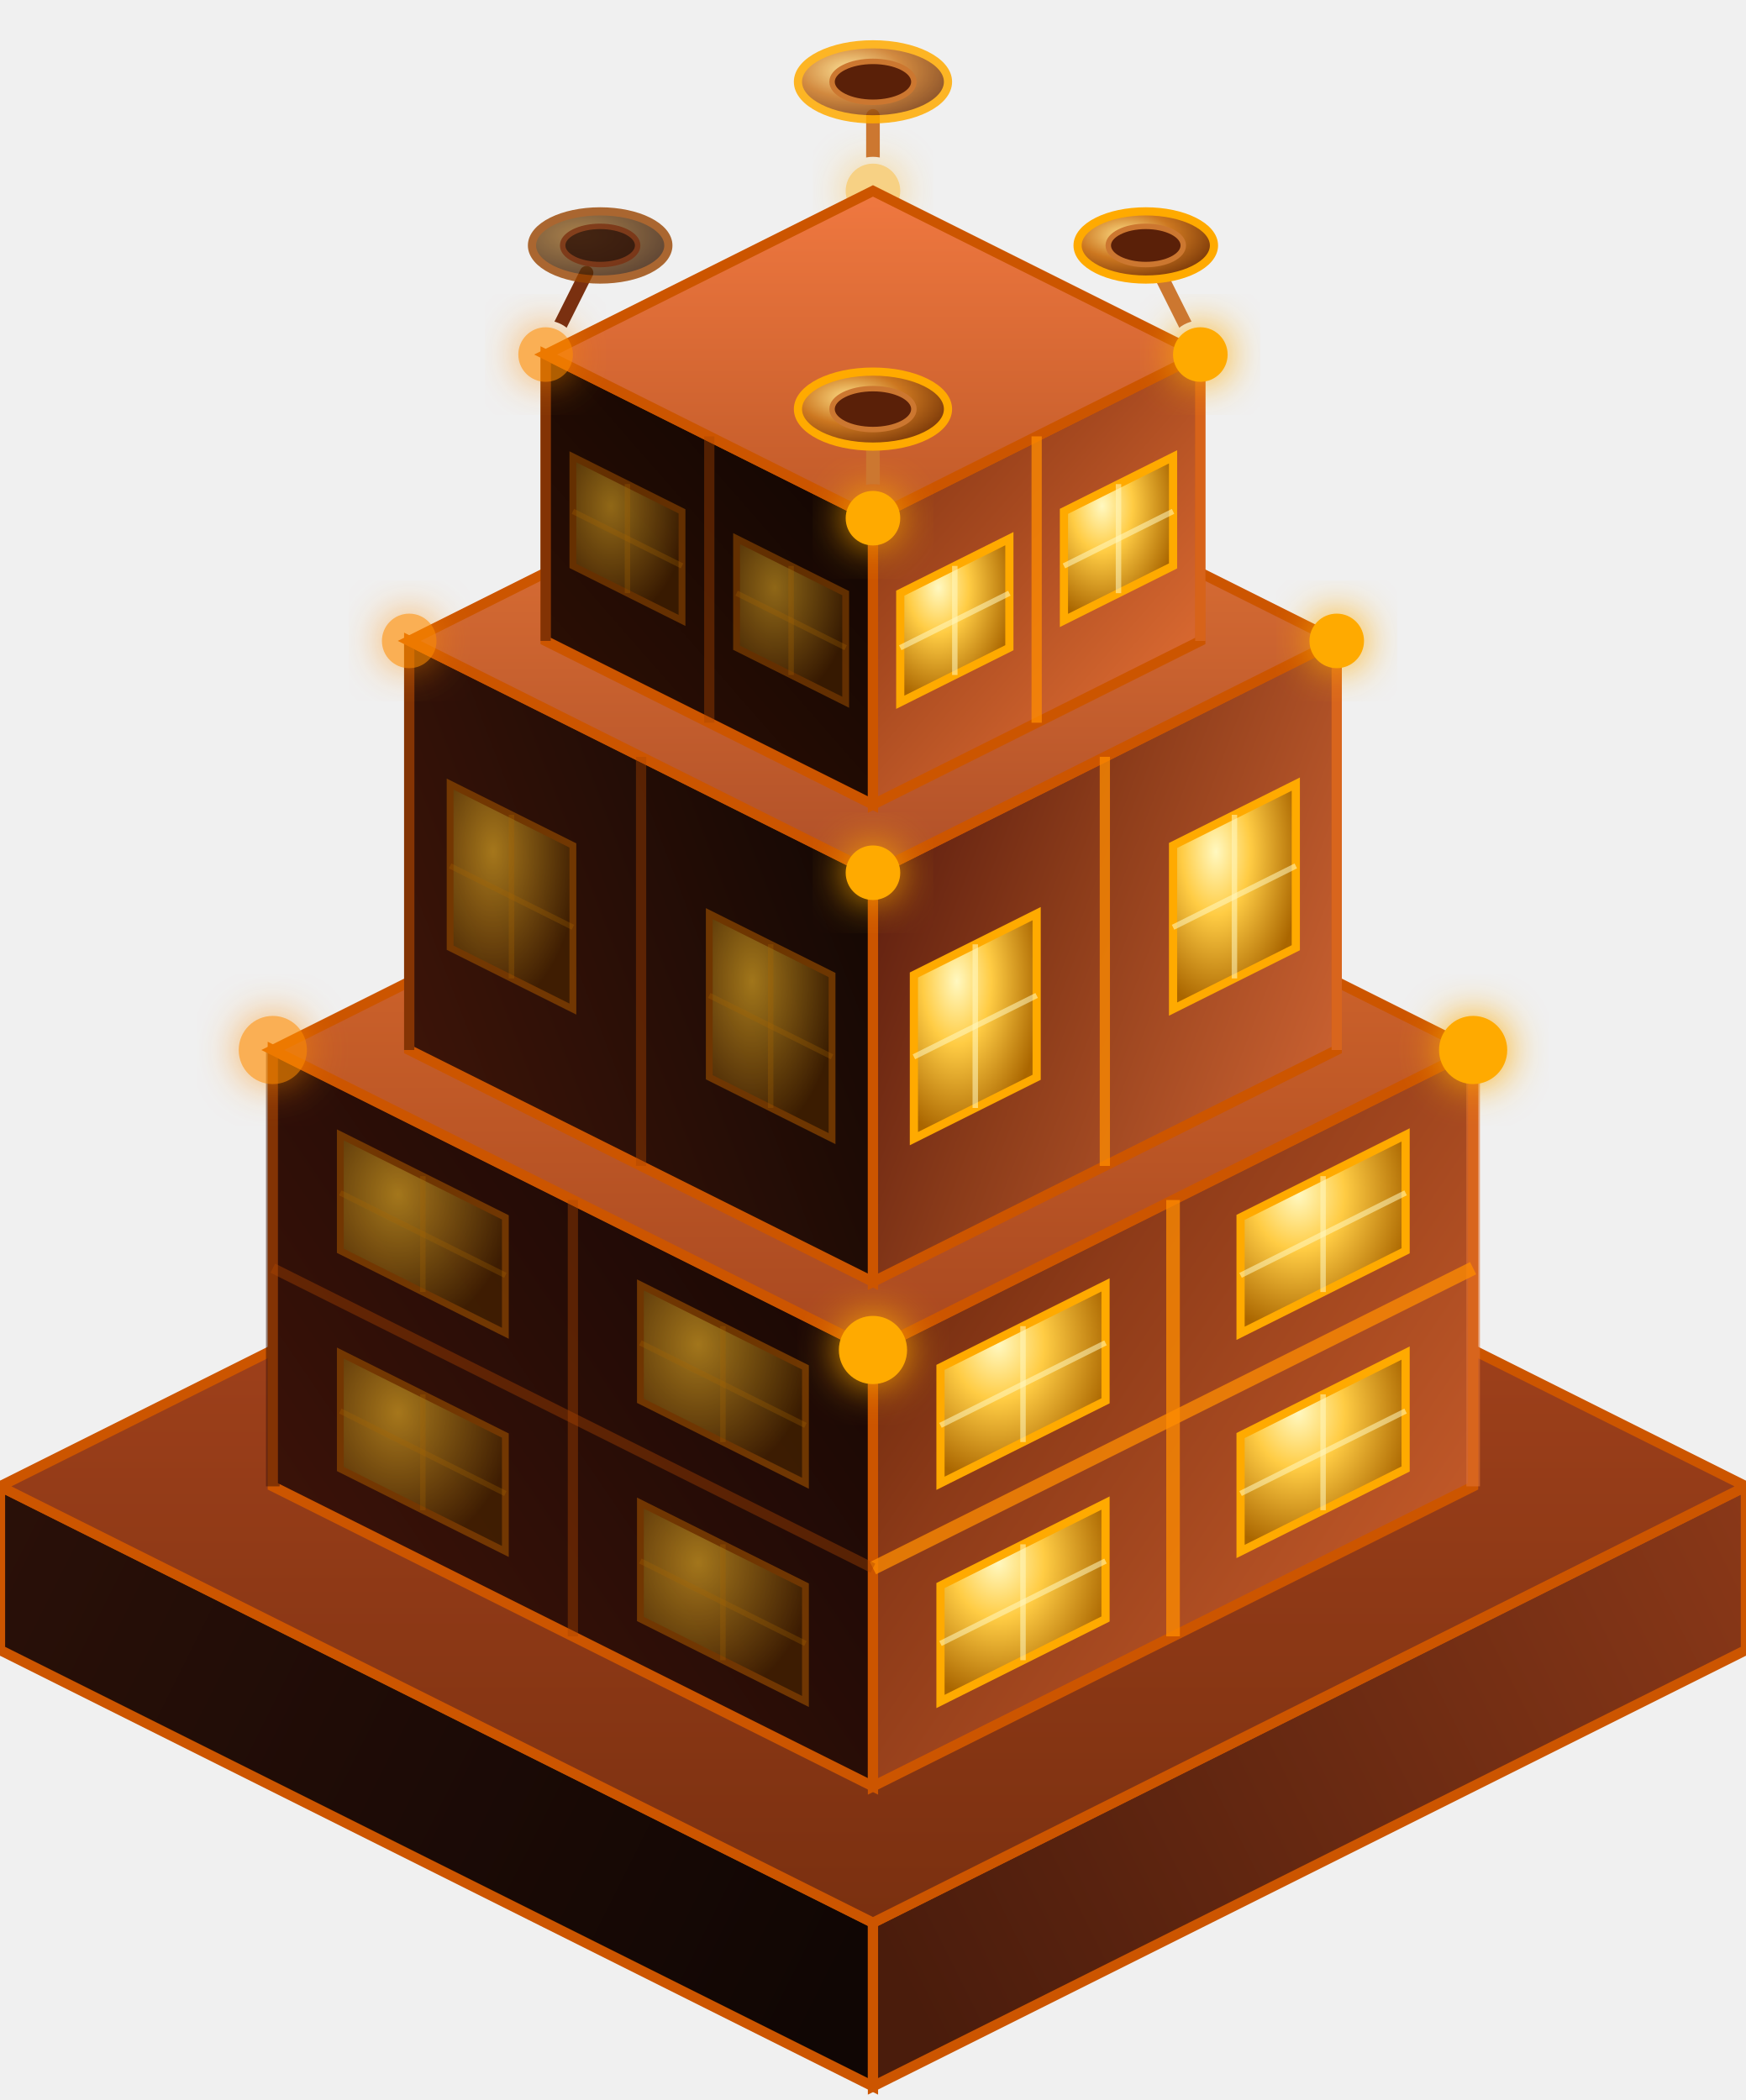
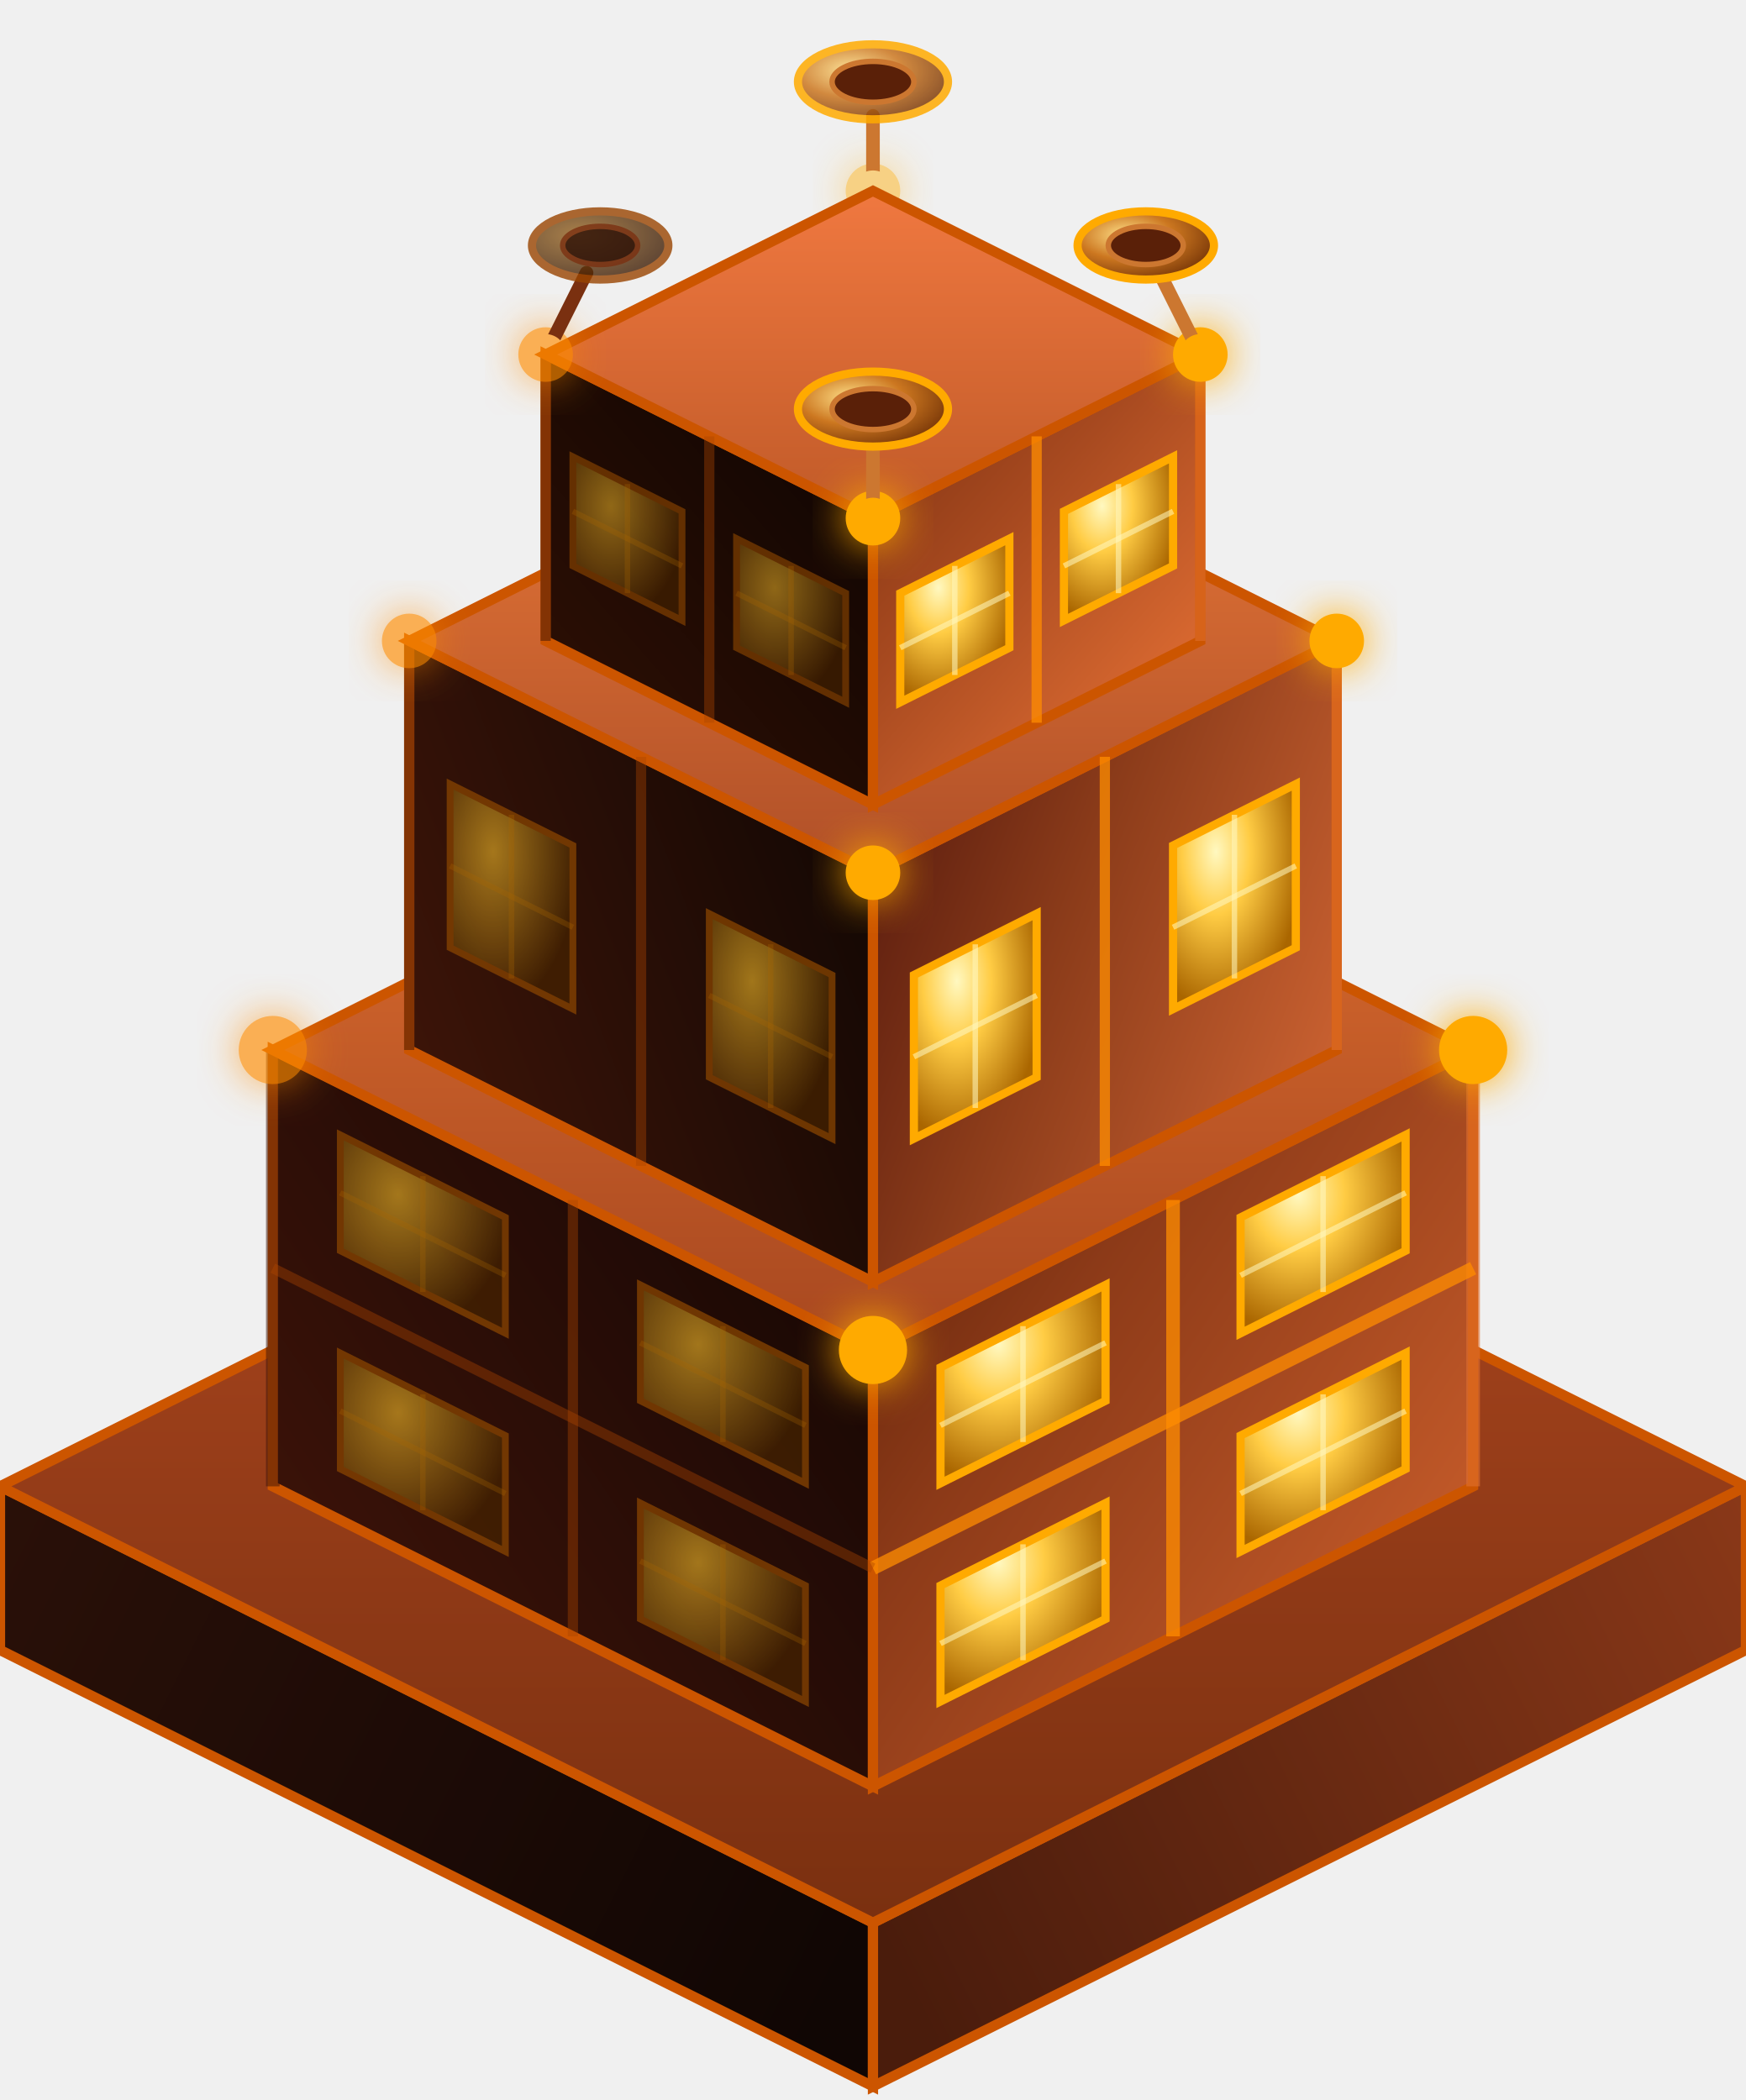
<svg xmlns="http://www.w3.org/2000/svg" viewBox="-128 -178 256 308" width="256" height="308">
  <defs>
    <linearGradient id="fR" gradientUnits="userSpaceOnUse" x1="128" y1="40" x2="0" y2="104">
      <stop offset="0%" stop-color="#8a3818" />
      <stop offset="100%" stop-color="#4a1c0c" />
    </linearGradient>
    <linearGradient id="fL" gradientUnits="userSpaceOnUse" x1="-128" y1="40" x2="0" y2="104">
      <stop offset="0%" stop-color="#2a1008" />
      <stop offset="100%" stop-color="#100604" />
    </linearGradient>
    <linearGradient id="fT" gradientUnits="userSpaceOnUse" x1="0" y1="-24" x2="0" y2="104">
      <stop offset="0%" stop-color="#b04820" />
      <stop offset="100%" stop-color="#7a3010" />
    </linearGradient>
    <linearGradient id="aR" gradientUnits="userSpaceOnUse" x1="88" y1="16" x2="0" y2="-44">
      <stop offset="0%" stop-color="#c05828" />
      <stop offset="60%" stop-color="#8c3a18" />
      <stop offset="100%" stop-color="#5c2008" />
    </linearGradient>
    <linearGradient id="aL" gradientUnits="userSpaceOnUse" x1="-88" y1="16" x2="0" y2="-44">
      <stop offset="0%" stop-color="#3a1208" />
      <stop offset="100%" stop-color="#120604" />
    </linearGradient>
    <linearGradient id="aT" gradientUnits="userSpaceOnUse" x1="0" y1="-92" x2="0" y2="-4">
      <stop offset="0%" stop-color="#e07030" />
      <stop offset="100%" stop-color="#a84820" />
    </linearGradient>
    <radialGradient id="winW" cx="35%" cy="30%" r="70%">
      <stop offset="0%" stop-color="#fff8c0" />
      <stop offset="40%" stop-color="#ffcc44" />
      <stop offset="100%" stop-color="#aa6600" />
    </radialGradient>
    <radialGradient id="winD" cx="35%" cy="30%" r="70%">
      <stop offset="0%" stop-color="#cc9922" />
      <stop offset="100%" stop-color="#442200" />
    </radialGradient>
    <linearGradient id="cR" gradientUnits="userSpaceOnUse" x1="48" y1="-24" x2="0" y2="-66">
      <stop offset="0%" stop-color="#d86830" />
      <stop offset="50%" stop-color="#a84a20" />
      <stop offset="100%" stop-color="#7c3010" />
    </linearGradient>
    <linearGradient id="cL" gradientUnits="userSpaceOnUse" x1="-48" y1="-24" x2="0" y2="-66">
      <stop offset="0%" stop-color="#2a0e04" />
      <stop offset="100%" stop-color="#0c0402" />
    </linearGradient>
    <linearGradient id="cT" gradientUnits="userSpaceOnUse" x1="0" y1="-90" x2="0" y2="-42">
      <stop offset="0%" stop-color="#f07840" />
      <stop offset="100%" stop-color="#c05a28" />
    </linearGradient>
    <radialGradient id="dishAmber" cx="35%" cy="35%" r="70%">
      <stop offset="0%" stop-color="#ffe088" />
      <stop offset="50%" stop-color="#cc7720" />
      <stop offset="100%" stop-color="#7a3808" />
    </radialGradient>
    <radialGradient id="dishAmberD" cx="35%" cy="35%" r="70%">
      <stop offset="0%" stop-color="#996622" />
      <stop offset="100%" stop-color="#3a1a04" />
    </radialGradient>
    <linearGradient id="bR" gradientUnits="userSpaceOnUse" x1="68" y1="-34" x2="0" y2="-60">
      <stop offset="0%" stop-color="#c86030" />
      <stop offset="60%" stop-color="#8c3c1a" />
      <stop offset="100%" stop-color="#602010" />
    </linearGradient>
    <linearGradient id="bL" gradientUnits="userSpaceOnUse" x1="-68" y1="-34" x2="0" y2="-60">
      <stop offset="0%" stop-color="#3c1408" />
      <stop offset="100%" stop-color="#140804" />
    </linearGradient>
    <linearGradient id="bT" gradientUnits="userSpaceOnUse" x1="0" y1="-128" x2="0" y2="-60">
      <stop offset="0%" stop-color="#e87838" />
      <stop offset="100%" stop-color="#b05028" />
    </linearGradient>
    <filter id="glow" x="-60%" y="-60%" width="220%" height="220%">
      <feGaussianBlur stdDeviation="3" result="blur" />
      <feMerge>
        <feMergeNode in="blur" />
        <feMergeNode in="SourceGraphic" />
      </feMerge>
    </filter>
    <mask id="mNdish" maskUnits="userSpaceOnUse" x="-128" y="-178" width="256" height="308">
      <rect x="-128" y="-178" width="256" height="308" fill="white" />
-       <circle cx="0" cy="-90" r="5" fill="black" />
+       <circle cx="0" cy="-90" r="3" fill="black" />
    </mask>
    <mask id="mEdish" maskUnits="userSpaceOnUse" x="-128" y="-178" width="256" height="308">
      <rect x="-128" y="-178" width="256" height="308" fill="white" />
-       <circle cx="48" cy="-66" r="5" fill="black" />
+       <circle cx="48" cy="-66" r="3" fill="black" />
    </mask>
    <mask id="mWdish" maskUnits="userSpaceOnUse" x="-128" y="-178" width="256" height="308">
      <rect x="-128" y="-178" width="256" height="308" fill="white" />
-       <circle cx="-48" cy="-66" r="5" fill="black" />
+       <circle cx="-48" cy="-66" r="3" fill="black" />
    </mask>
    <mask id="mSdish" maskUnits="userSpaceOnUse" x="-128" y="-178" width="256" height="308">
      <rect x="-128" y="-178" width="256" height="308" fill="white" />
-       <circle cx="0" cy="-42" r="5" fill="black" />
+       <circle cx="0" cy="-42" r="3" fill="black" />
    </mask>
  </defs>
  <polygon points="-128,64 0,128 0,104 -128,40" fill="url(#fL)" stroke="#cc5500" stroke-width="1.5" />
  <polygon points="128,64 0,128 0,104 128,40" fill="url(#fR)" stroke="#cc5500" stroke-width="1.5" />
  <polygon points="0,-24 128,40 0,104 -128,40" fill="url(#fT)" stroke="#cc5500" stroke-width="1.5" />
  <g transform="translate(0, 24)">
    <polygon points="-88,16 0,60 0,-4 -88,-48" fill="url(#aL)" stroke="#cc5500" stroke-width="1.5" />
    <line x1="-88" y1="16" x2="-88" y2="-48" stroke="#3a1208" stroke-width="2" opacity="0.5" />
    <polygon points="-78.1,13.45 -53.9,25.55 -53.9,8.55 -78.1,-3.55" fill="url(#winD)" stroke="#884400" stroke-width="1" opacity="0.75" />
    <line x1="-66" y1="2.5" x2="-66" y2="19.5" stroke="#aa6600" stroke-width="0.8" opacity="0.28" />
    <line x1="-78.1" y1="4.95" x2="-53.9" y2="17.05" stroke="#aa6600" stroke-width="0.8" opacity="0.28" />
    <polygon points="-34.1,35.45 -9.9,47.55 -9.9,30.55 -34.1,18.45" fill="url(#winD)" stroke="#884400" stroke-width="1" opacity="0.75" />
    <line x1="-22" y1="24.5" x2="-22" y2="41.5" stroke="#aa6600" stroke-width="0.8" opacity="0.28" />
    <line x1="-34.1" y1="26.95" x2="-9.9" y2="39.05" stroke="#aa6600" stroke-width="0.8" opacity="0.28" />
    <polygon points="-78.1,-18.55 -53.9,-6.45 -53.9,-23.45 -78.1,-35.55" fill="url(#winD)" stroke="#884400" stroke-width="1" opacity="0.75" />
    <line x1="-66" y1="-29.5" x2="-66" y2="-12.5" stroke="#aa6600" stroke-width="0.8" opacity="0.28" />
    <line x1="-78.1" y1="-27.05" x2="-53.9" y2="-14.95" stroke="#aa6600" stroke-width="0.8" opacity="0.28" />
    <polygon points="-34.1,3.45 -9.9,15.55 -9.9,-1.45 -34.1,-13.55" fill="url(#winD)" stroke="#884400" stroke-width="1" opacity="0.75" />
    <line x1="-22" y1="-7.5" x2="-22" y2="9.5" stroke="#aa6600" stroke-width="0.8" opacity="0.28" />
    <line x1="-34.1" y1="-5.05" x2="-9.9" y2="7.05" stroke="#aa6600" stroke-width="0.8" opacity="0.28" />
    <polygon points="88,16 0,60 0,-4 88,-48" fill="url(#aR)" stroke="#cc5500" stroke-width="1.5" />
    <line x1="88" y1="16" x2="88" y2="-48" stroke="#e07030" stroke-width="2" opacity="0.6" />
    <polygon points="78.1,13.45 53.9,25.55 53.9,8.55 78.1,-3.55" fill="url(#winW)" stroke="#ffaa00" stroke-width="1.2" />
    <line x1="66" y1="2.5" x2="66" y2="19.5" stroke="#fff8c0" stroke-width="0.8" opacity="0.55" />
    <line x1="78.1" y1="4.95" x2="53.9" y2="17.05" stroke="#fff8c0" stroke-width="0.8" opacity="0.55" />
    <polygon points="34.1,35.45 9.9,47.55 9.9,30.55 34.1,18.45" fill="url(#winW)" stroke="#ffaa00" stroke-width="1.2" />
    <line x1="22" y1="24.5" x2="22" y2="41.5" stroke="#fff8c0" stroke-width="0.8" opacity="0.55" />
    <line x1="34.1" y1="26.95" x2="9.9" y2="39.05" stroke="#fff8c0" stroke-width="0.8" opacity="0.55" />
    <polygon points="78.1,-18.55 53.9,-6.45 53.9,-23.45 78.1,-35.55" fill="url(#winW)" stroke="#ffaa00" stroke-width="1.2" />
    <line x1="66" y1="-29.5" x2="66" y2="-12.5" stroke="#fff8c0" stroke-width="0.8" opacity="0.55" />
    <line x1="78.1" y1="-27.05" x2="53.9" y2="-14.95" stroke="#fff8c0" stroke-width="0.8" opacity="0.55" />
    <polygon points="34.1,3.45 9.9,15.55 9.9,-1.45 34.1,-13.55" fill="url(#winW)" stroke="#ffaa00" stroke-width="1.2" />
    <line x1="22" y1="-7.5" x2="22" y2="9.5" stroke="#fff8c0" stroke-width="0.8" opacity="0.55" />
    <line x1="34.1" y1="-5.05" x2="9.9" y2="7.05" stroke="#fff8c0" stroke-width="0.8" opacity="0.55" />
    <polygon points="0,-92 88,-48 0,-4 -88,-48" fill="url(#aT)" stroke="#cc5500" stroke-width="1.5" />
    <line x1="44" y1="-26" x2="44" y2="38" stroke="#ff8c00" stroke-width="2" opacity="0.75" />
    <line x1="-44" y1="-26" x2="-44" y2="38" stroke="#aa4400" stroke-width="1.5" opacity="0.4" />
    <line x1="88" y1="-16" x2="0" y2="28" stroke="#ff8c00" stroke-width="2" opacity="0.75" />
    <line x1="0" y1="28" x2="-88" y2="-16" stroke="#aa4400" stroke-width="1.5" opacity="0.4" />
    <circle cx="88" cy="-48" r="5" fill="#ffaa00" filter="url(#glow)" />
    <circle cx="-88" cy="-48" r="5" fill="#ff8c00" filter="url(#glow)" opacity="0.65" />
    <circle cx="0" cy="-4" r="5" fill="#ffaa00" filter="url(#glow)" />
  </g>
  <g transform="translate(0, 10)">
    <polygon points="-68,-34 0,0 0,-60 -68,-94" fill="url(#bL)" stroke="#cc5500" stroke-width="1.5" />
    <line x1="-68" y1="-34" x2="-68" y2="-94" stroke="#3c1408" stroke-width="1.5" opacity="0.5" />
    <polygon points="-44,-40 -62,-49 -62,-73 -44,-64" fill="url(#winD)" stroke="#884400" stroke-width="1" opacity="0.75" />
    <line x1="-53" y1="-44.5" x2="-53" y2="-68.5" stroke="#aa6600" stroke-width="0.8" opacity="0.28" />
    <line x1="-44" y1="-52" x2="-62" y2="-61" stroke="#aa6600" stroke-width="0.8" opacity="0.28" />
    <polygon points="-6,-21 -24,-30 -24,-54 -6,-45" fill="url(#winD)" stroke="#884400" stroke-width="1" opacity="0.75" />
    <line x1="-15" y1="-25.5" x2="-15" y2="-49.5" stroke="#aa6600" stroke-width="0.8" opacity="0.28" />
    <line x1="-6" y1="-33" x2="-24" y2="-42" stroke="#aa6600" stroke-width="0.8" opacity="0.28" />
    <polygon points="68,-34 0,0 0,-60 68,-94" fill="url(#bR)" stroke="#cc5500" stroke-width="1.5" />
    <line x1="68" y1="-34" x2="68" y2="-94" stroke="#e07030" stroke-width="1.5" opacity="0.6" />
    <polygon points="44,-40 62,-49 62,-73 44,-64" fill="url(#winW)" stroke="#ffaa00" stroke-width="1.2" />
    <line x1="53" y1="-44.5" x2="53" y2="-68.5" stroke="#fff8c0" stroke-width="0.8" opacity="0.55" />
    <line x1="44" y1="-52" x2="62" y2="-61" stroke="#fff8c0" stroke-width="0.8" opacity="0.55" />
    <polygon points="6,-21 24,-30 24,-54 6,-45" fill="url(#winW)" stroke="#ffaa00" stroke-width="1.2" />
    <line x1="15" y1="-25.5" x2="15" y2="-49.5" stroke="#fff8c0" stroke-width="0.8" opacity="0.55" />
    <line x1="6" y1="-33" x2="24" y2="-42" stroke="#fff8c0" stroke-width="0.8" opacity="0.55" />
    <circle cx="0" cy="-128" r="4" fill="#ffaa00" filter="url(#glow)" opacity="0.45" />
    <polygon points="0,-128 68,-94 0,-60 -68,-94" fill="url(#bT)" stroke="#cc5500" stroke-width="1.5" />
    <line x1="34" y1="-77" x2="34" y2="-17" stroke="#ff8c00" stroke-width="1.5" opacity="0.75" />
    <line x1="-34" y1="-77" x2="-34" y2="-17" stroke="#aa4400" stroke-width="1.5" opacity="0.4" />
    <circle cx="68" cy="-94" r="4" fill="#ffaa00" filter="url(#glow)" />
    <circle cx="-68" cy="-94" r="4" fill="#ff8c00" filter="url(#glow)" opacity="0.65" />
    <circle cx="0" cy="-60" r="4" fill="#ffaa00" filter="url(#glow)" />
  </g>
  <g transform="translate(0, -60)">
    <polygon points="-48,-24 0,0 0,-42 -48,-66" fill="url(#cL)" stroke="#cc5500" stroke-width="1.5" />
    <line x1="-48" y1="-24" x2="-48" y2="-66" stroke="#3a1208" stroke-width="1.5" opacity="0.5" />
    <polygon points="-44,-35 -28,-27 -28,-43 -44,-51" fill="url(#winD)" stroke="#884400" stroke-width="1" opacity="0.65" />
    <line x1="-36" y1="-47" x2="-36" y2="-31" stroke="#aa6600" stroke-width="0.8" opacity="0.28" />
    <line x1="-44" y1="-43" x2="-28" y2="-35" stroke="#aa6600" stroke-width="0.8" opacity="0.28" />
    <polygon points="-20,-23 -4,-15 -4,-31 -20,-39" fill="url(#winD)" stroke="#884400" stroke-width="1" opacity="0.65" />
    <line x1="-12" y1="-35" x2="-12" y2="-19" stroke="#aa6600" stroke-width="0.8" opacity="0.28" />
    <line x1="-20" y1="-31" x2="-4" y2="-23" stroke="#aa6600" stroke-width="0.8" opacity="0.28" />
    <polygon points="48,-24 0,0 0,-42 48,-66" fill="url(#cR)" stroke="#cc5500" stroke-width="1.5" />
    <line x1="48" y1="-24" x2="48" y2="-66" stroke="#e07030" stroke-width="1.5" opacity="0.55" />
    <polygon points="44,-35 28,-27 28,-43 44,-51" fill="url(#winW)" stroke="#ffaa00" stroke-width="1.2" />
    <line x1="36" y1="-47" x2="36" y2="-31" stroke="#fff8c0" stroke-width="0.8" opacity="0.55" />
    <line x1="44" y1="-43" x2="28" y2="-35" stroke="#fff8c0" stroke-width="0.8" opacity="0.55" />
    <polygon points="20,-23 4,-15 4,-31 20,-39" fill="url(#winW)" stroke="#ffaa00" stroke-width="1.2" />
    <line x1="12" y1="-35" x2="12" y2="-19" stroke="#fff8c0" stroke-width="0.8" opacity="0.55" />
    <line x1="20" y1="-31" x2="4" y2="-23" stroke="#fff8c0" stroke-width="0.8" opacity="0.55" />
    <circle cx="0" cy="-90" r="4" fill="#ffaa00" filter="url(#glow)" opacity="0.45" />
    <polygon points="0,-90 48,-66 0,-42 -48,-66" fill="url(#cT)" stroke="#cc5500" stroke-width="1.5" />
    <line x1="24" y1="-54" x2="24" y2="-12" stroke="#ff8c00" stroke-width="1.5" opacity="0.75" />
    <line x1="-24" y1="-54" x2="-24" y2="-12" stroke="#aa4400" stroke-width="1.5" opacity="0.4" />
    <circle cx="48" cy="-66" r="4" fill="#ffaa00" filter="url(#glow)" />
    <circle cx="-48" cy="-66" r="4" fill="#ff8c00" filter="url(#glow)" opacity="0.65" />
    <circle cx="0" cy="-42" r="4" fill="#ffaa00" filter="url(#glow)" />
  </g>
  <g transform="translate(0, -60)">
    <line x1="0" y1="-90" x2="0" y2="-101" stroke="#cc7730" stroke-width="2" stroke-linecap="round" mask="url(#mNdish)" />
    <ellipse cx="0" cy="-106" rx="11" ry="5.5" fill="url(#dishAmber)" stroke="#ffaa00" stroke-width="1.2" opacity="0.85" />
    <ellipse cx="0" cy="-106" rx="6" ry="3" fill="#5a2008" stroke="#cc7730" stroke-width="0.8" />
    <line x1="48" y1="-66" x2="42" y2="-78" stroke="#cc7730" stroke-width="2" stroke-linecap="round" mask="url(#mEdish)" />
    <ellipse cx="40" cy="-82" rx="10" ry="5" fill="url(#dishAmber)" stroke="#ffaa00" stroke-width="1.2" />
    <ellipse cx="40" cy="-82" rx="5.5" ry="2.8" fill="#5a2008" stroke="#cc7730" stroke-width="0.8" />
    <line x1="-48" y1="-66" x2="-42" y2="-78" stroke="#7a3010" stroke-width="2" stroke-linecap="round" mask="url(#mWdish)" />
    <ellipse cx="-40" cy="-82" rx="10" ry="5" fill="url(#dishAmberD)" stroke="#994400" stroke-width="1.2" opacity="0.8" />
    <ellipse cx="-40" cy="-82" rx="5.5" ry="2.8" fill="#2a0e04" stroke="#7a3010" stroke-width="0.8" opacity="0.8" />
    <line x1="0" y1="-42" x2="0" y2="-53" stroke="#cc7730" stroke-width="2" stroke-linecap="round" mask="url(#mSdish)" />
    <ellipse cx="0" cy="-58" rx="11" ry="5.5" fill="url(#dishAmber)" stroke="#ffaa00" stroke-width="1.2" />
    <ellipse cx="0" cy="-58" rx="6" ry="3" fill="#5a2008" stroke="#cc7730" stroke-width="0.8" />
  </g>
</svg>
